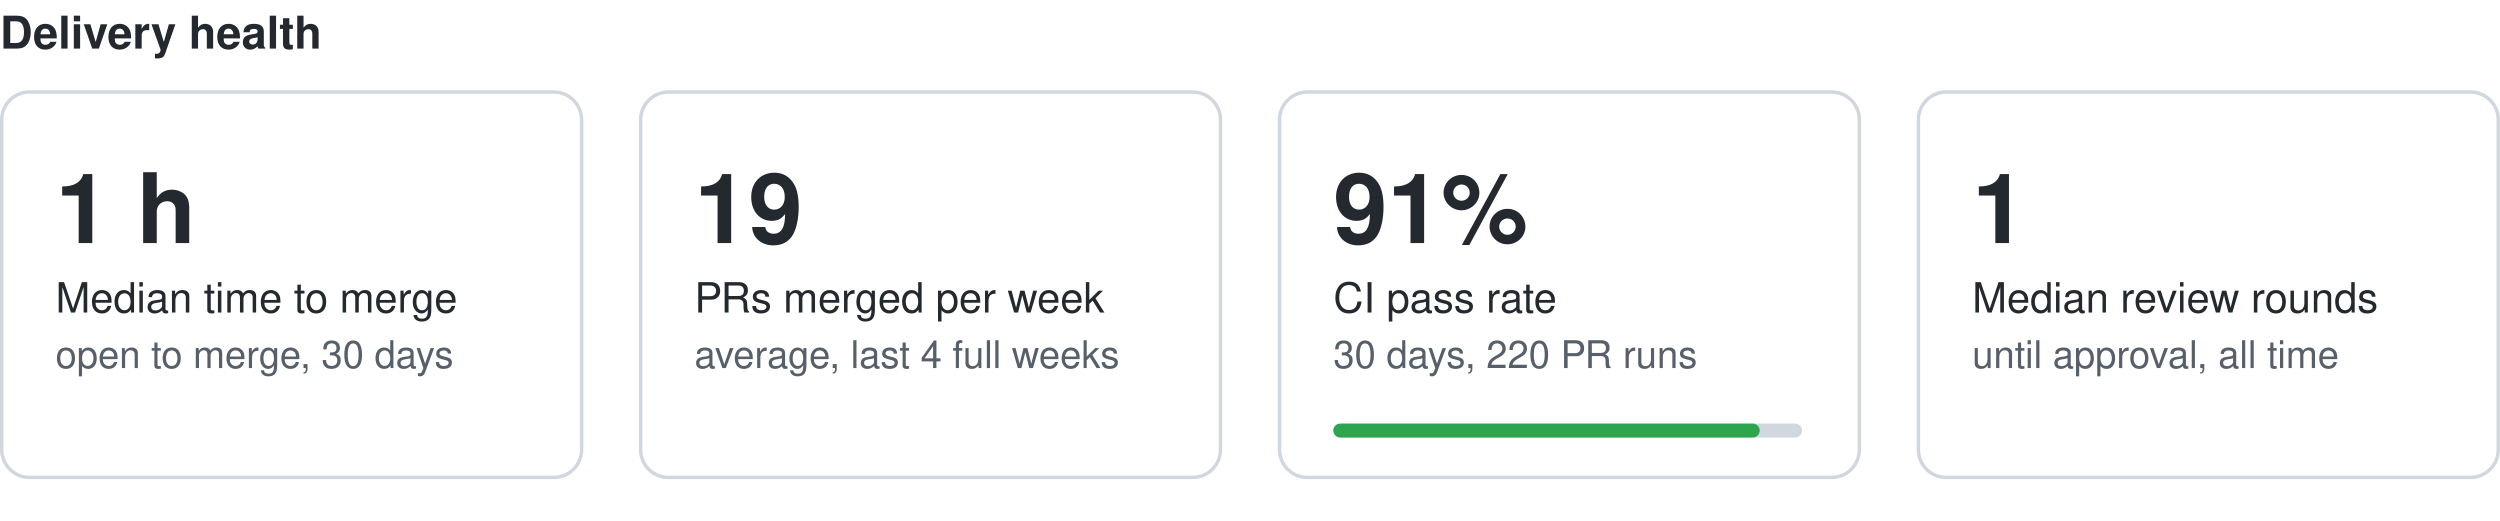
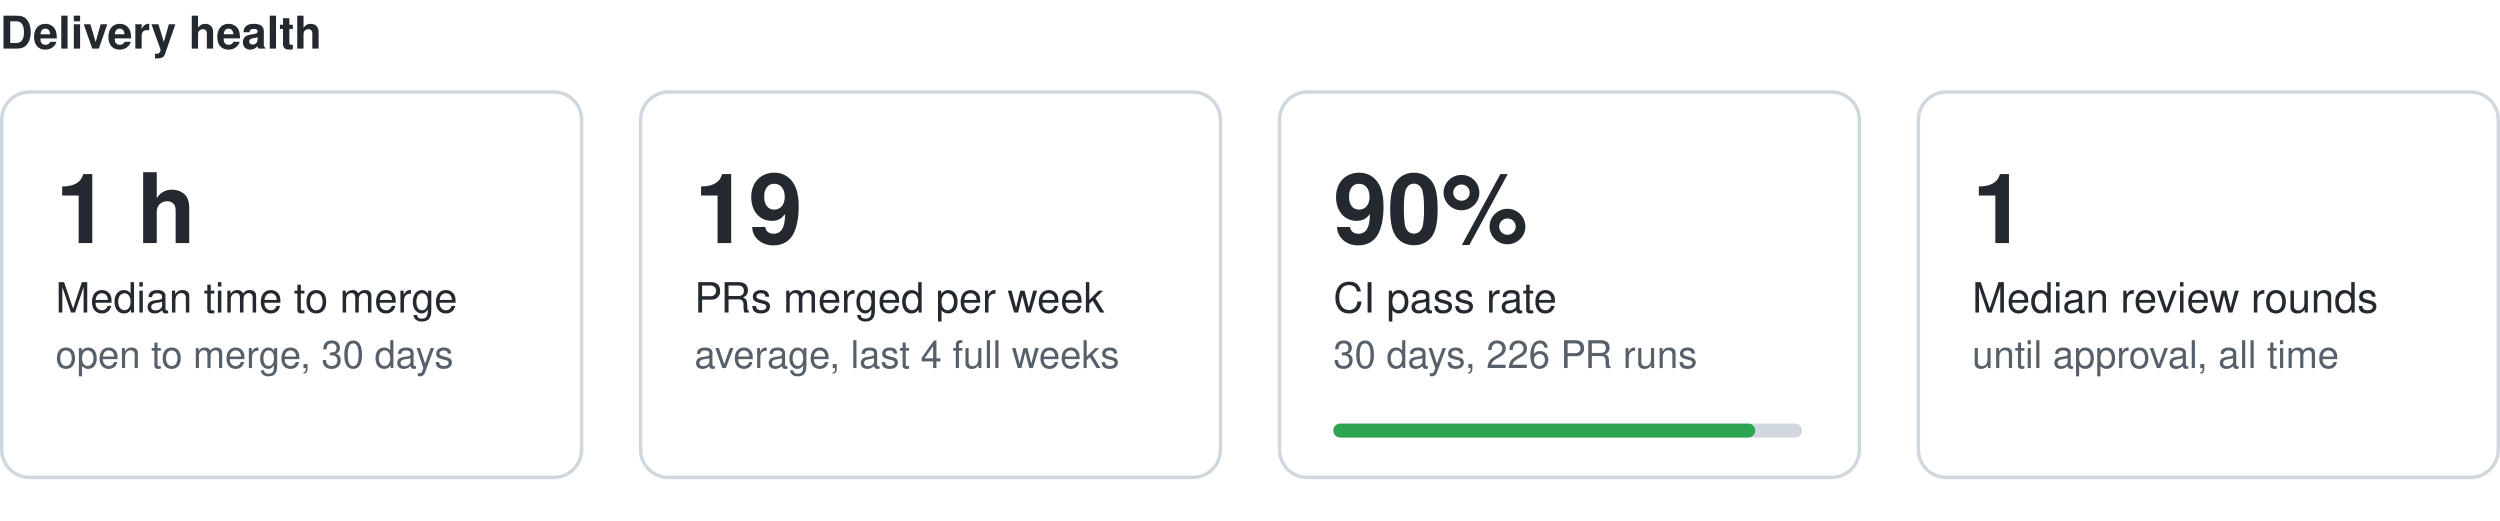
<svg xmlns="http://www.w3.org/2000/svg" width="720" height="150" viewBox="0 0 720 150" role="img" aria-label="Delivery health">
  <style>text{font:11px -apple-system,Segoe UI,Helvetica,Arial,sans-serif;fill:#57606a}.t{font-size:13px;font-weight:600;fill:#24292f}.v{font-size:28px;font-weight:600;fill:#24292f}.l{font-size:12px;fill:#24292f}.card{fill:none;stroke:#d0d7de}.tr{fill:#d0d7de}.bf{fill:#2da44e}@media (prefers-color-scheme:dark){text{fill:#8b949e}.t,.v,.l{fill:#e6edf3}.card{stroke:#30363d}.tr{fill:#30363d}.bf{fill:#3fb950}}</style>
  <text class="t" x="0" y="14">Delivery health</text>
  <g data-dh="mergetime">
    <rect class="card" x="0.5" y="26.5" width="167" height="111" rx="8" />
    <text class="v" x="16" y="70">1 h</text>
    <text class="l" x="16" y="90">Median time to merge</text>
    <text x="16" y="106">open to merge, 30 days</text>
  </g>
  <g data-dh="mergerate">
    <rect class="card" x="184.5" y="26.5" width="167" height="111" rx="8" />
    <text class="v" x="200" y="70">19</text>
    <text class="l" x="200" y="90">PRs merged per week</text>
    <text x="200" y="106">average, last 4 full weeks</text>
  </g>
  <g data-dh="passrate">
    <rect class="card" x="368.5" y="26.5" width="167" height="111" rx="8" />
-     <text class="v" x="384" y="70">91%</text>
+     <text class="v" x="384" y="70">90%</text>
    <text class="l" x="384" y="90">CI pass rate</text>
-     <text x="384" y="106">30 days, 220 PR runs</text>
+     <text x="384" y="106">30 days, 226 PR runs</text>
    <rect class="tr" x="384" y="122" width="135" height="4" rx="2" />
-     <rect class="bf" x="384" y="122" width="122.8" height="4" rx="2" />
+     <rect class="bf" x="384" y="122" width="121.5" height="4" rx="2" />
  </g>
  <g data-dh="rounds">
    <rect class="card" x="552.5" y="26.5" width="167" height="111" rx="8" />
    <text class="v" x="568" y="70">1</text>
    <text class="l" x="568" y="90">Median review rounds</text>
    <text x="568" y="106">until approval, all time</text>
  </g>
</svg>
